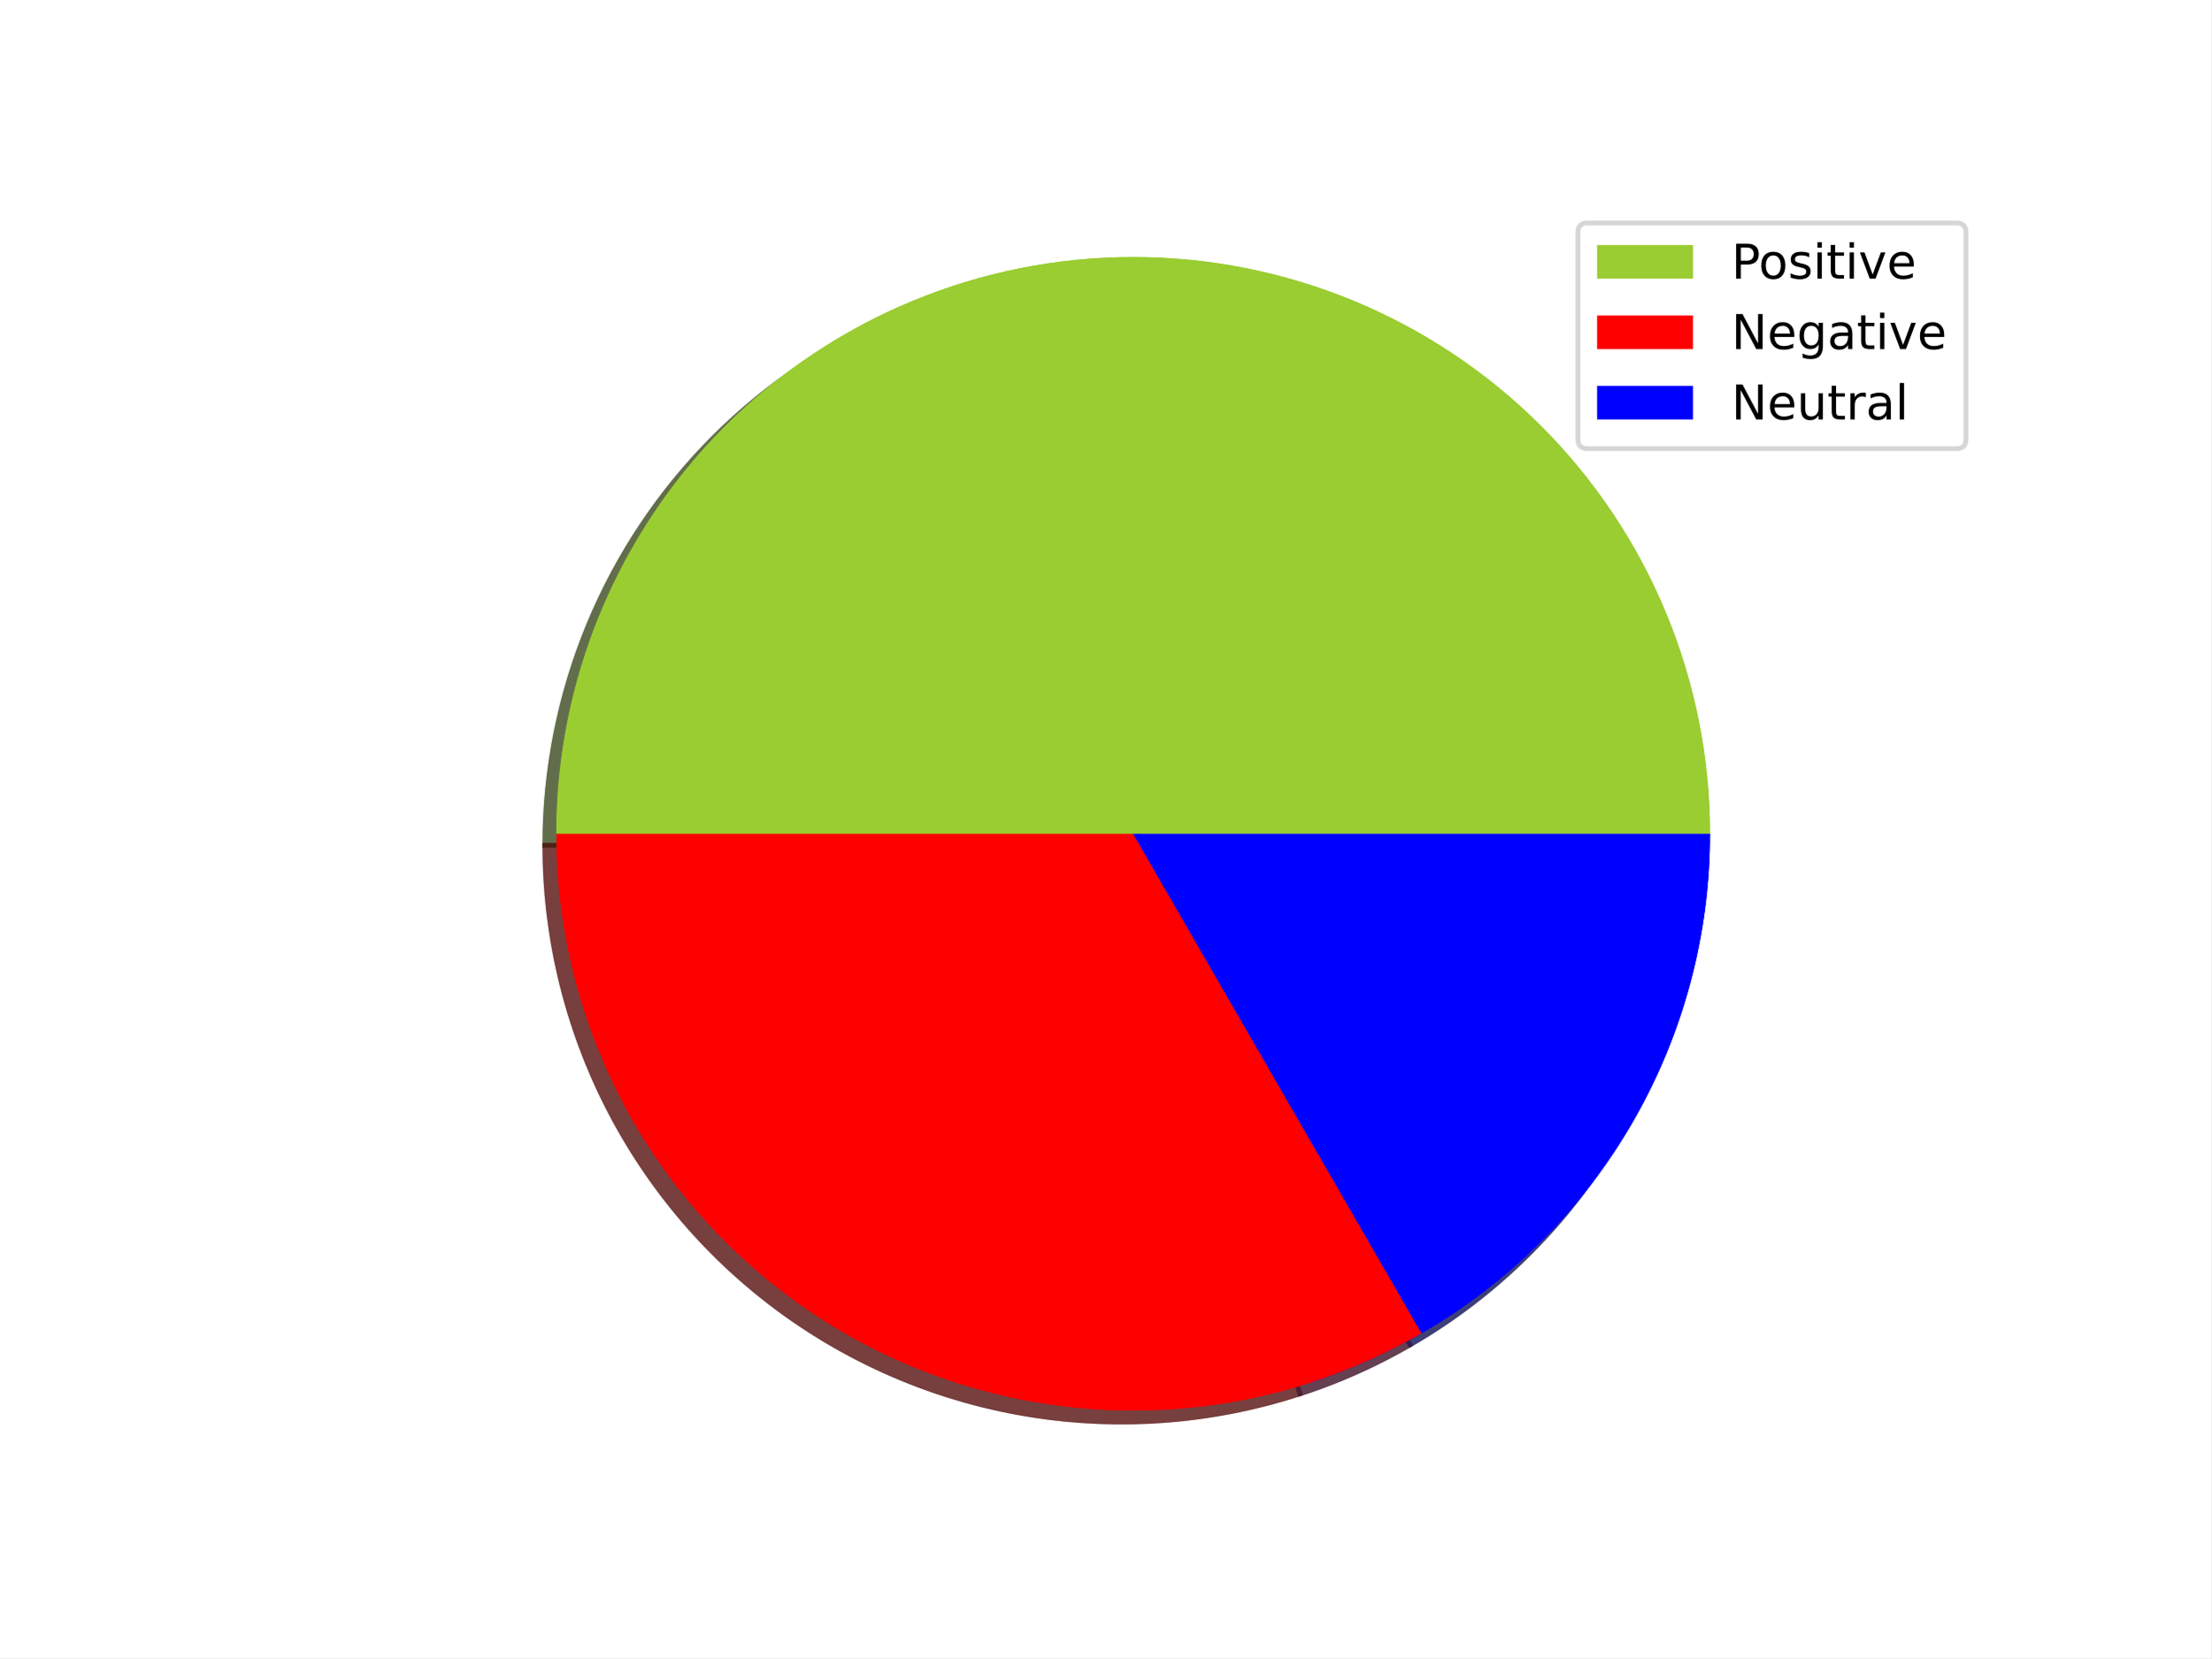
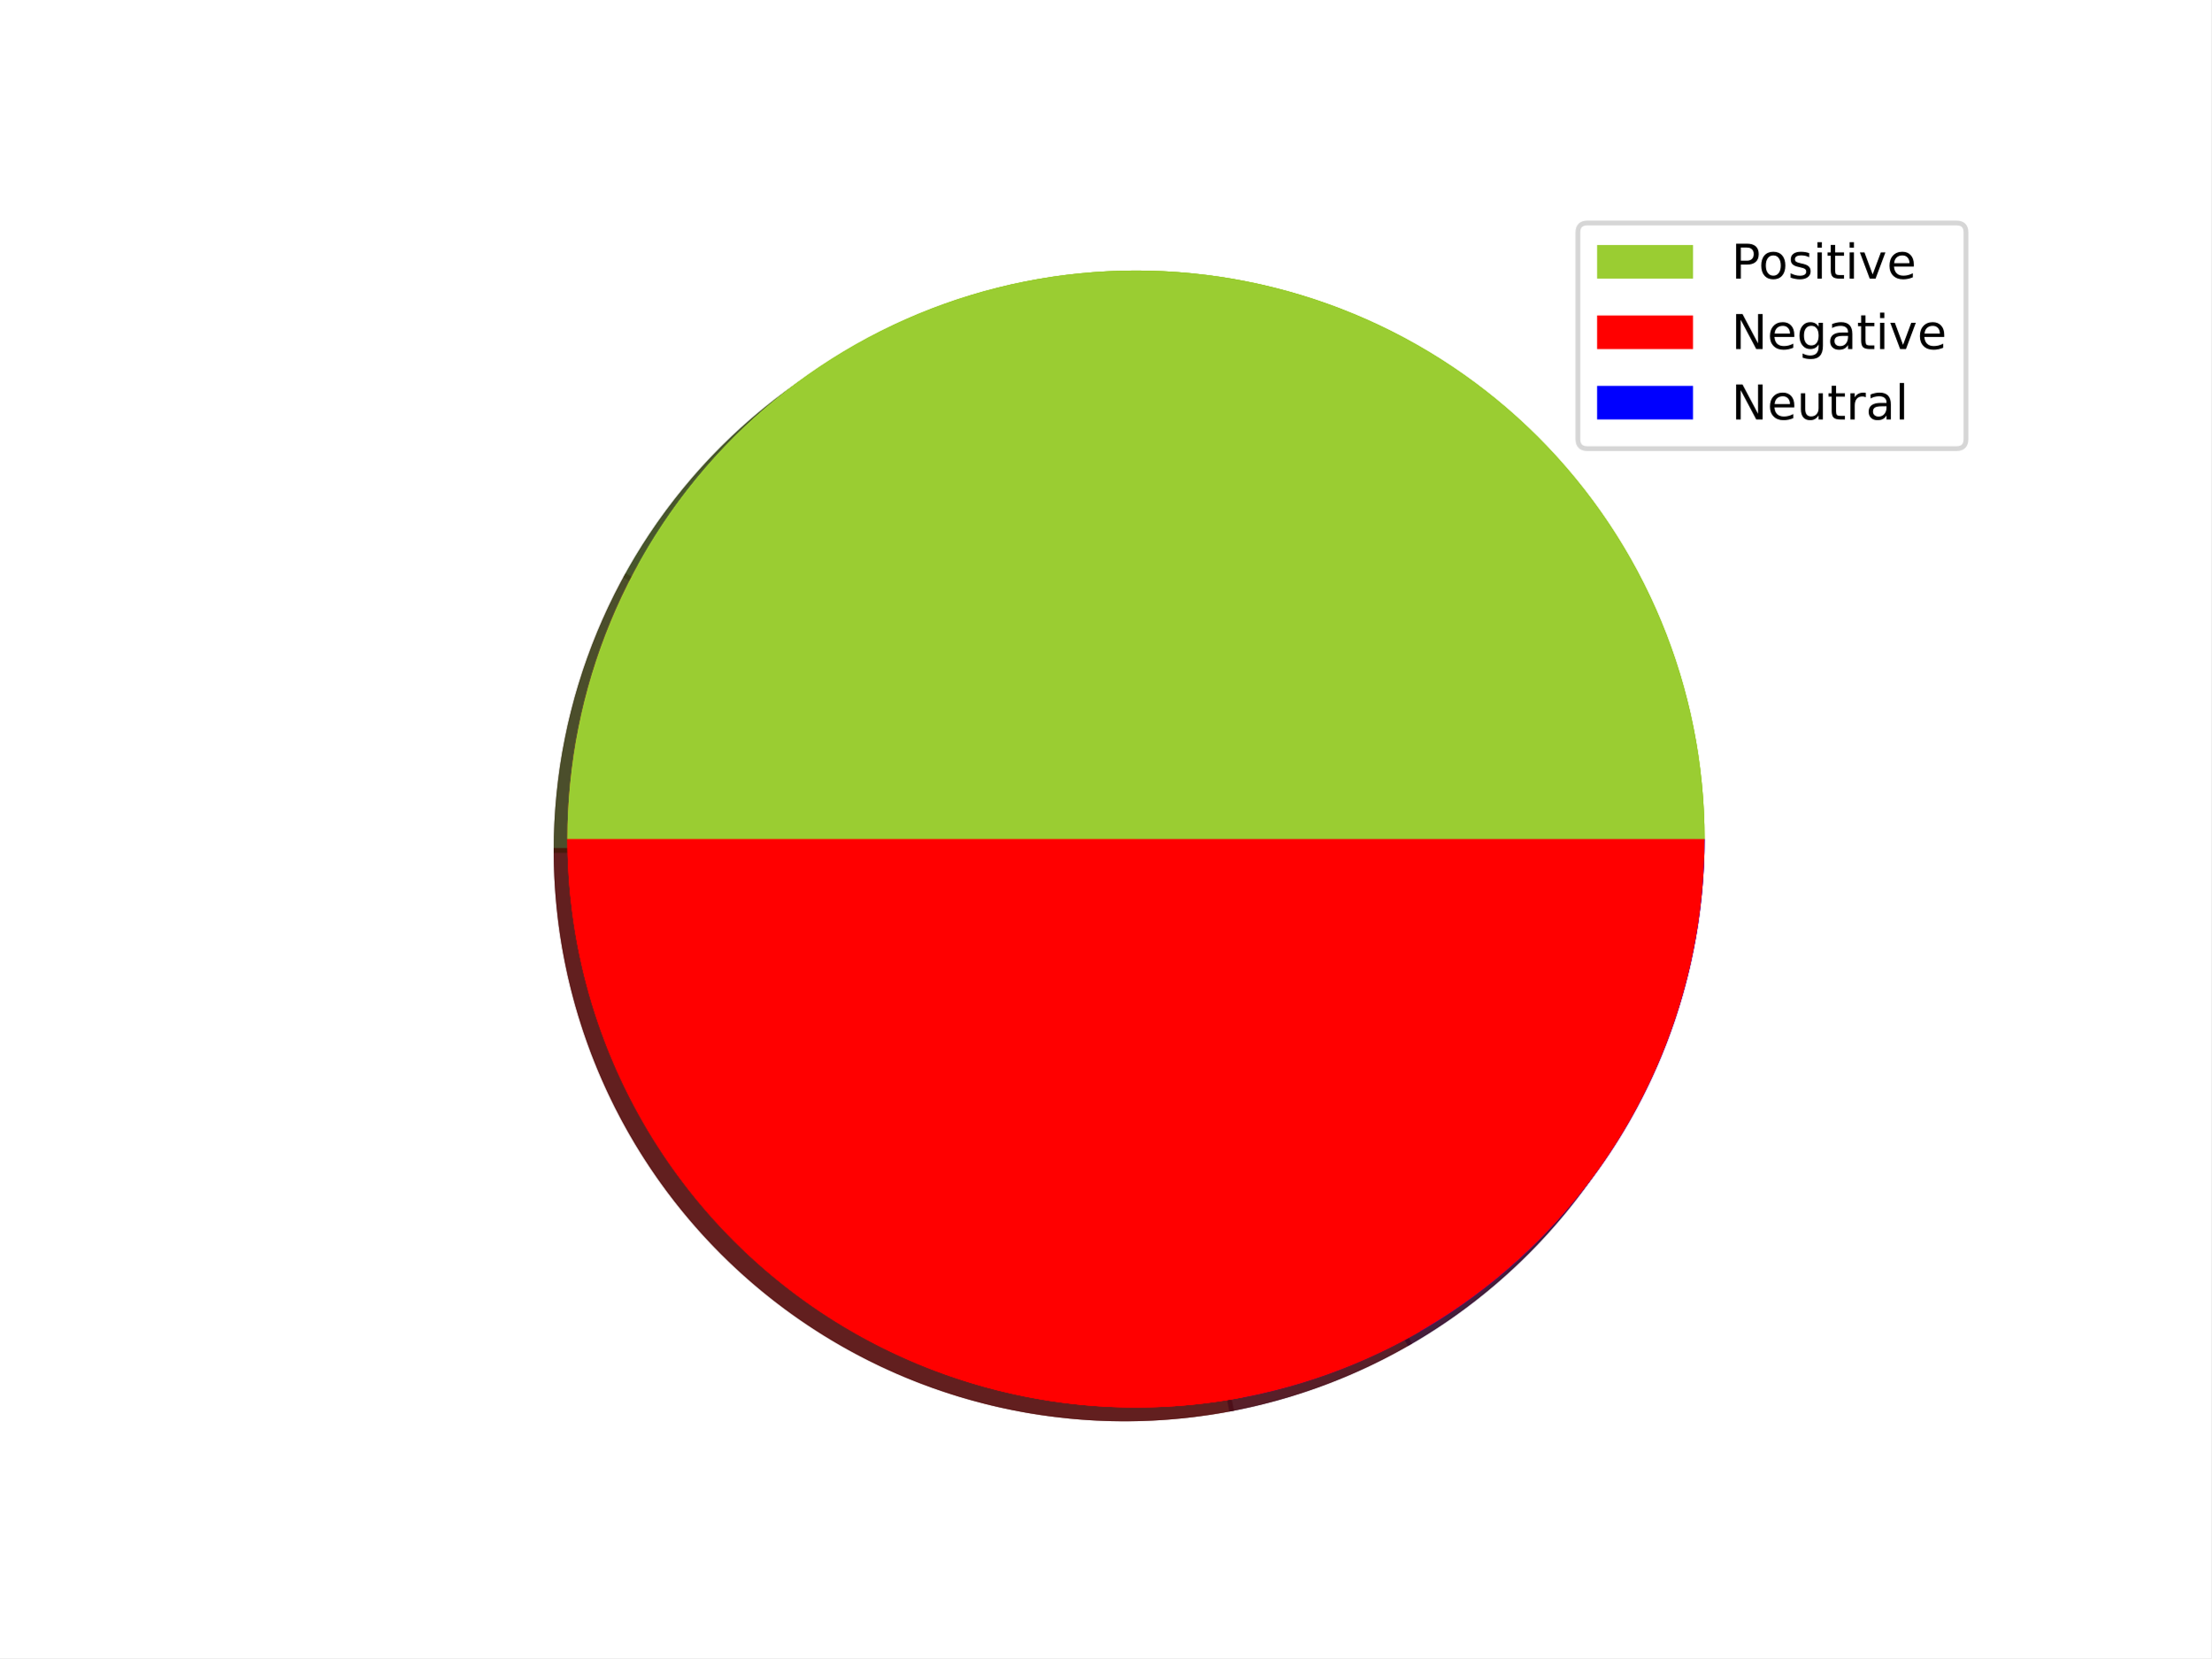
<svg xmlns="http://www.w3.org/2000/svg" xmlns:xlink="http://www.w3.org/1999/xlink" height="345.6pt" version="1.1" viewBox="0 0 460.8 345.6" width="460.8pt">
  <defs>
    <style type="text/css">*{stroke-linecap:butt;stroke-linejoin:round;}</style>
  </defs>
  <g id="figure_1">
    <g id="patch_1">
      <path d="M 0 345.6  L 460.8 345.6  L 460.8 0  L 0 0  z " style="fill:#ffffff;" />
    </g>
    <g id="axes_1">
      <g id="patch_2">
-         <path d="M 353.972 176.189  C 353.972 144.317 341.298 113.719 318.761 91.183  C 296.225 68.647 265.627 55.972 233.756 55.972  C 201.885 55.972 171.286 68.647 148.75 91.183  C 126.214 113.719 113.539 144.317 113.539 176.189  L 233.756 176.189  L 353.972 176.189  z " style="fill:#2e3e0f;opacity:0.5;stroke:#2e3e0f;stroke-linejoin:miter;" />
+         <path d="M 352.874 177.249  C 352.874 150.956 344.123 125.397 328.008 104.622  C 311.894 83.847 289.314 69.015 263.848 62.477  C 238.381 55.938 211.449 58.058 187.319 68.499  C 163.189 78.941 143.208 97.123 130.541 120.163  L 234.379 177.249  L 352.874 177.249  z " style="fill:#2e3e0f;opacity:0.5;stroke:#2e3e0f;stroke-linejoin:miter;" />
      </g>
      <g id="patch_3">
-         <path d="M 113.539 176.189  C 113.539 195.159 118.03 213.863 126.642 230.766  C 135.255 247.668 147.747 262.295 163.094 273.446  C 178.442 284.596 196.213 291.957 214.95 294.925  C 233.687 297.892 252.863 296.383 270.905 290.521  L 233.756 176.189  L 113.539 176.189  z " style="fill:#4c0000;opacity:0.5;stroke:#4c0000;stroke-linejoin:miter;" />
+         <path d="M 130.541 120.163  C 119.71 139.866 114.706 162.25 116.118 184.689  C 117.53 207.128 125.299 228.709 138.515 246.898  C 151.73 265.088 169.854 279.146 190.758 287.423  C 211.663 295.699 234.498 297.858 256.583 293.645  L 234.379 177.249  L 130.541 120.163  z " style="fill:#4c0000;opacity:0.5;stroke:#4c0000;stroke-linejoin:miter;" />
      </g>
      <g id="patch_4">
-         <path d="M 270.905 290.521  C 295.045 282.677 316.093 267.385 331.013 246.85  C 345.933 226.314 353.972 201.572 353.972 176.189  L 233.756 176.189  L 270.905 290.521  z " style="fill:#00004c;opacity:0.5;stroke:#00004c;stroke-linejoin:miter;" />
+         <path d="M 256.583 293.645  C 283.662 288.479 308.109 274.022 325.681 252.78  C 343.253 231.539 352.874 204.817 352.874 177.249  L 234.379 177.249  L 256.583 293.645  z " style="fill:#00004c;opacity:0.5;stroke:#00004c;stroke-linejoin:miter;" />
      </g>
      <g id="patch_5">
-         <path d="M 353.972 176.189  C 353.972 144.317 341.298 113.719 318.761 91.183  C 296.225 68.647 265.627 55.972 233.756 55.972  C 201.885 55.972 171.286 68.647 148.75 91.183  C 126.214 113.719 113.539 144.317 113.539 176.189  L 233.756 176.189  L 353.972 176.189  z " style="fill:#2e3e0f;opacity:0.5;stroke:#2e3e0f;stroke-linejoin:miter;" />
+         <path d="M 352.874 177.249  C 352.874 145.834 340.381 115.674 318.168 93.46  C 295.954 71.247 265.794 58.754 234.379 58.754  C 202.964 58.754 172.804 71.247 150.59 93.46  C 128.377 115.674 115.884 145.834 115.884 177.249  L 234.379 177.249  L 352.874 177.249  z " style="fill:#2e3e0f;opacity:0.5;stroke:#2e3e0f;stroke-linejoin:miter;" />
      </g>
      <g id="patch_6">
-         <path d="M 113.539 176.189  C 113.539 197.289 119.095 218.023 129.645 236.297  C 140.196 254.57 155.374 269.748 173.648 280.299  C 191.921 290.849 212.655 296.405 233.756 296.405  C 254.856 296.405 275.59 290.849 293.864 280.299  L 233.756 176.189  L 113.539 176.189  z " style="fill:#4c0000;opacity:0.5;stroke:#4c0000;stroke-linejoin:miter;" />
+         <path d="M 115.884 177.249  C 115.884 198.047 121.36 218.484 131.759 236.496  C 142.159 254.508 157.119 269.469 175.132 279.868  C 193.144 290.268 213.58 295.744 234.379 295.744  C 255.178 295.744 275.614 290.268 293.627 279.868  L 234.379 177.249  L 115.884 177.249  z " style="fill:#4c0000;opacity:0.5;stroke:#4c0000;stroke-linejoin:miter;" />
      </g>
      <g id="patch_7">
-         <path d="M 293.864 280.299  C 312.138 269.748 327.316 254.57 337.866 236.297  C 348.416 218.023 353.972 197.289 353.972 176.189  L 233.756 176.189  L 293.864 280.299  z " style="fill:#00004c;opacity:0.5;stroke:#00004c;stroke-linejoin:miter;" />
+         <path d="M 293.627 279.868  C 311.639 269.469 326.599 254.508 336.999 236.496  C 347.398 218.484 352.874 198.047 352.874 177.249  L 234.379 177.249  L 293.627 279.868  z " style="fill:#00004c;opacity:0.5;stroke:#00004c;stroke-linejoin:miter;" />
      </g>
      <g id="patch_8">
-         <path d="M 356.376 173.784  C 356.376 141.913 343.702 111.315 321.166 88.779  C 298.629 66.242 268.031 53.568 236.16 53.568  C 204.289 53.568 173.691 66.242 151.154 88.779  C 128.618 111.315 115.944 141.913 115.944 173.784  L 236.16 173.784  L 356.376 173.784  z " style="fill:#9acd32;" />
+         <path d="M 352.874 177.249  C 352.874 145.834 340.381 115.674 318.168 93.46  C 295.954 71.247 265.794 58.754 234.379 58.754  C 202.964 58.754 172.804 71.247 150.59 93.46  C 128.377 115.674 115.884 145.834 115.884 177.249  L 234.379 177.249  L 352.874 177.249  z " style="fill:#2e3e0f;opacity:0.5;stroke:#2e3e0f;stroke-linejoin:miter;" />
      </g>
      <g id="patch_9">
-         <path d="M 115.944 173.784  C 115.944 192.755 120.434 211.458 129.047 228.361  C 137.659 245.264 150.151 259.891 165.499 271.041  C 180.846 282.192 198.617 289.553 217.354 292.52  C 236.091 295.488 255.267 293.979 273.309 288.117  L 236.16 173.784  L 115.944 173.784  z " style="fill:#ff0000;" />
+         <path d="M 115.884 177.249  C 115.884 208.664 128.377 238.824 150.59 261.037  C 172.804 283.251 202.964 295.744 234.379 295.744  C 265.794 295.744 295.954 283.251 318.168 261.037  C 340.381 238.824 352.874 208.664 352.874 177.249  L 234.379 177.249  L 115.884 177.249  z " style="fill:#4c0000;opacity:0.5;stroke:#4c0000;stroke-linejoin:miter;" />
      </g>
      <g id="patch_10">
-         <path d="M 273.309 288.117  C 297.45 280.273 318.497 264.981 333.417 244.446  C 348.337 223.91 356.376 199.167 356.376 173.784  L 236.16 173.784  L 273.309 288.117  z " style="fill:#0000ff;" />
+         <path d="M 355.244 174.879  C 355.244 148.587 346.493 123.027 330.378 102.252  C 314.264 81.477 291.684 66.645 266.217 60.107  C 240.751 53.568 213.819 55.688 189.689 66.13  C 165.559 76.571 145.577 94.753 132.911 117.793  L 236.749 174.879  L 355.244 174.879  z " style="fill:#9acd32;" />
      </g>
      <g id="patch_11">
-         <path d="M 356.376 173.784  C 356.376 141.913 343.702 111.315 321.166 88.779  C 298.629 66.242 268.031 53.568 236.16 53.568  C 204.289 53.568 173.691 66.242 151.154 88.779  C 128.618 111.315 115.944 141.913 115.944 173.784  L 236.16 173.784  L 356.376 173.784  z " style="fill:#9acd32;" />
+         <path d="M 132.911 117.793  C 122.08 137.496 117.076 159.88 118.488 182.319  C 119.9 204.758 127.669 226.339 140.884 244.528  C 154.1 262.718 172.223 276.776 193.128 285.053  C 214.033 293.329 236.867 295.488 258.953 291.275  L 236.749 174.879  L 132.911 117.793  z " style="fill:#ff0000;" />
      </g>
      <g id="patch_12">
-         <path d="M 115.944 173.784  C 115.944 194.885 121.499 215.619 132.05 233.892  C 142.6 252.166 157.778 267.344 176.052 277.895  C 194.326 288.445 215.059 294 236.16 294  C 257.261 294 277.994 288.445 296.268 277.895  L 236.16 173.784  L 115.944 173.784  z " style="fill:#ff0000;" />
+         <path d="M 258.953 291.275  C 286.032 286.109 310.478 271.652 328.051 250.41  C 345.623 229.169 355.244 202.447 355.244 174.879  L 236.749 174.879  L 258.953 291.275  z " style="fill:#0000ff;" />
      </g>
      <g id="patch_13">
-         <path d="M 296.268 277.895  C 314.542 267.344 329.72 252.166 340.27 233.892  C 350.821 215.618 356.376 194.885 356.376 173.784  L 236.16 173.784  L 296.268 277.895  z " style="fill:#0000ff;" />
+         <path d="M 355.244 174.879  C 355.244 143.464 342.751 113.304 320.538 91.09  C 298.324 68.877 268.164 56.384 236.749 56.384  C 205.334 56.384 175.174 68.877 152.96 91.09  C 130.747 113.304 118.254 143.464 118.254 174.879  L 236.749 174.879  L 355.244 174.879  z " style="fill:#9acd32;" />
+       </g>
+       <g id="patch_14">
+         <path d="M 118.254 174.879  C 118.254 195.678 123.73 216.114 134.129 234.126  C 144.529 252.139 159.489 267.099 177.501 277.499  C 195.514 287.898 215.95 293.374 236.749 293.374  C 257.548 293.374 277.984 287.898 295.996 277.499  L 236.749 174.879  L 118.254 174.879  z " style="fill:#ff0000;" />
+       </g>
+       <g id="patch_15">
+         <path d="M 295.996 277.499  C 314.009 267.099 328.969 252.139 339.369 234.126  C 349.768 216.114 355.244 195.678 355.244 174.879  L 236.749 174.879  L 295.996 277.499  z " style="fill:#0000ff;" />
+       </g>
+       <g id="patch_16">
+         <path d="M 355.244 174.879  C 355.244 143.464 342.751 113.304 320.538 91.09  C 298.324 68.877 268.164 56.384 236.749 56.384  C 205.334 56.384 175.174 68.877 152.96 91.09  C 130.747 113.304 118.254 143.464 118.254 174.879  L 236.749 174.879  L 355.244 174.879  z " style="fill:#9acd32;" />
+       </g>
+       <g id="patch_17">
+         <path d="M 118.254 174.879  C 118.254 206.294 130.747 236.454 152.96 258.668  C 175.174 280.881 205.334 293.374 236.749 293.374  C 268.164 293.374 298.324 280.881 320.538 258.668  C 342.751 236.454 355.244 206.294 355.244 174.879  L 236.749 174.879  L 118.254 174.879  z " style="fill:#ff0000;" />
      </g>
      <g id="matplotlib.axis_1" />
      <g id="matplotlib.axis_2" />
      <g id="legend_1">
-         <g id="patch_14">
+         <g id="patch_18">
          <path d="M 330.839 93.506  L 407.72 93.506  Q 409.72 93.506 409.72 91.506  L 409.72 48.472  Q 409.72 46.472 407.72 46.472  L 330.839 46.472  Q 328.839 46.472 328.839 48.472  L 328.839 91.506  Q 328.839 93.506 330.839 93.506  z " style="fill:#ffffff;opacity:0.8;stroke:#cccccc;stroke-linejoin:miter;" />
        </g>
-         <g id="patch_15">
+         <g id="patch_19">
          <path d="M 332.839 58.07  L 352.839 58.07  L 352.839 51.07  L 332.839 51.07  z " style="fill:#9acd32;" />
        </g>
        <g id="text_1">
          <g transform="translate(360.8388 58.07044)scale(0.1 -0.1)">
            <defs>
              <path d="M 1259 4147  L 1259 2394  L 2053 2394  Q 2494 2394 2734 2622  Q 2975 2850 2975 3272  Q 2975 3691 2734 3919  Q 2494 4147 2053 4147  L 1259 4147  z M 628 4666  L 2053 4666  Q 2838 4666 3239 4311  Q 3641 3956 3641 3272  Q 3641 2581 3239 2228  Q 2838 1875 2053 1875  L 1259 1875  L 1259 0  L 628 0  L 628 4666  z " id="DejaVuSans-50" transform="scale(0.015625)" />
              <path d="M 1959 3097  Q 1497 3097 1228 2736  Q 959 2375 959 1747  Q 959 1119 1226 758  Q 1494 397 1959 397  Q 2419 397 2687 759  Q 2956 1122 2956 1747  Q 2956 2369 2687 2733  Q 2419 3097 1959 3097  z M 1959 3584  Q 2709 3584 3137 3096  Q 3566 2609 3566 1747  Q 3566 888 3137 398  Q 2709 -91 1959 -91  Q 1206 -91 779 398  Q 353 888 353 1747  Q 353 2609 779 3096  Q 1206 3584 1959 3584  z " id="DejaVuSans-6f" transform="scale(0.015625)" />
              <path d="M 2834 3397  L 2834 2853  Q 2591 2978 2328 3040  Q 2066 3103 1784 3103  Q 1356 3103 1142 2972  Q 928 2841 928 2578  Q 928 2378 1081 2264  Q 1234 2150 1697 2047  L 1894 2003  Q 2506 1872 2764 1633  Q 3022 1394 3022 966  Q 3022 478 2636 193  Q 2250 -91 1575 -91  Q 1294 -91 989 -36  Q 684 19 347 128  L 347 722  Q 666 556 975 473  Q 1284 391 1588 391  Q 1994 391 2212 530  Q 2431 669 2431 922  Q 2431 1156 2273 1281  Q 2116 1406 1581 1522  L 1381 1569  Q 847 1681 609 1914  Q 372 2147 372 2553  Q 372 3047 722 3315  Q 1072 3584 1716 3584  Q 2034 3584 2315 3537  Q 2597 3491 2834 3397  z " id="DejaVuSans-73" transform="scale(0.015625)" />
              <path d="M 603 3500  L 1178 3500  L 1178 0  L 603 0  L 603 3500  z M 603 4863  L 1178 4863  L 1178 4134  L 603 4134  L 603 4863  z " id="DejaVuSans-69" transform="scale(0.015625)" />
              <path d="M 1172 4494  L 1172 3500  L 2356 3500  L 2356 3053  L 1172 3053  L 1172 1153  Q 1172 725 1289 603  Q 1406 481 1766 481  L 2356 481  L 2356 0  L 1766 0  Q 1100 0 847 248  Q 594 497 594 1153  L 594 3053  L 172 3053  L 172 3500  L 594 3500  L 594 4494  L 1172 4494  z " id="DejaVuSans-74" transform="scale(0.015625)" />
              <path d="M 191 3500  L 800 3500  L 1894 563  L 2988 3500  L 3597 3500  L 2284 0  L 1503 0  L 191 3500  z " id="DejaVuSans-76" transform="scale(0.015625)" />
              <path d="M 3597 1894  L 3597 1613  L 953 1613  Q 991 1019 1311 708  Q 1631 397 2203 397  Q 2534 397 2845 478  Q 3156 559 3463 722  L 3463 178  Q 3153 47 2828 -22  Q 2503 -91 2169 -91  Q 1331 -91 842 396  Q 353 884 353 1716  Q 353 2575 817 3079  Q 1281 3584 2069 3584  Q 2775 3584 3186 3129  Q 3597 2675 3597 1894  z M 3022 2063  Q 3016 2534 2758 2815  Q 2500 3097 2075 3097  Q 1594 3097 1305 2825  Q 1016 2553 972 2059  L 3022 2063  z " id="DejaVuSans-65" transform="scale(0.015625)" />
            </defs>
            <use xlink:href="#DejaVuSans-50" />
            <use x="56.678" xlink:href="#DejaVuSans-6f" />
            <use x="117.859" xlink:href="#DejaVuSans-73" />
            <use x="169.959" xlink:href="#DejaVuSans-69" />
            <use x="197.742" xlink:href="#DejaVuSans-74" />
            <use x="236.951" xlink:href="#DejaVuSans-69" />
            <use x="264.734" xlink:href="#DejaVuSans-76" />
            <use x="323.914" xlink:href="#DejaVuSans-65" />
          </g>
        </g>
-         <g id="patch_16">
+         <g id="patch_20">
          <path d="M 332.839 72.749  L 352.839 72.749  L 352.839 65.749  L 332.839 65.749  z " style="fill:#ff0000;" />
        </g>
        <g id="text_2">
          <g transform="translate(360.8388 72.74856)scale(0.1 -0.1)">
            <defs>
              <path d="M 628 4666  L 1478 4666  L 3547 763  L 3547 4666  L 4159 4666  L 4159 0  L 3309 0  L 1241 3903  L 1241 0  L 628 0  L 628 4666  z " id="DejaVuSans-4e" transform="scale(0.015625)" />
              <path d="M 2906 1791  Q 2906 2416 2648 2759  Q 2391 3103 1925 3103  Q 1463 3103 1205 2759  Q 947 2416 947 1791  Q 947 1169 1205 825  Q 1463 481 1925 481  Q 2391 481 2648 825  Q 2906 1169 2906 1791  z M 3481 434  Q 3481 -459 3084 -895  Q 2688 -1331 1869 -1331  Q 1566 -1331 1297 -1286  Q 1028 -1241 775 -1147  L 775 -588  Q 1028 -725 1275 -790  Q 1522 -856 1778 -856  Q 2344 -856 2625 -561  Q 2906 -266 2906 331  L 2906 616  Q 2728 306 2450 153  Q 2172 0 1784 0  Q 1141 0 747 490  Q 353 981 353 1791  Q 353 2603 747 3093  Q 1141 3584 1784 3584  Q 2172 3584 2450 3431  Q 2728 3278 2906 2969  L 2906 3500  L 3481 3500  L 3481 434  z " id="DejaVuSans-67" transform="scale(0.015625)" />
              <path d="M 2194 1759  Q 1497 1759 1228 1600  Q 959 1441 959 1056  Q 959 750 1161 570  Q 1363 391 1709 391  Q 2188 391 2477 730  Q 2766 1069 2766 1631  L 2766 1759  L 2194 1759  z M 3341 1997  L 3341 0  L 2766 0  L 2766 531  Q 2569 213 2275 61  Q 1981 -91 1556 -91  Q 1019 -91 701 211  Q 384 513 384 1019  Q 384 1609 779 1909  Q 1175 2209 1959 2209  L 2766 2209  L 2766 2266  Q 2766 2663 2505 2880  Q 2244 3097 1772 3097  Q 1472 3097 1187 3025  Q 903 2953 641 2809  L 641 3341  Q 956 3463 1253 3523  Q 1550 3584 1831 3584  Q 2591 3584 2966 3190  Q 3341 2797 3341 1997  z " id="DejaVuSans-61" transform="scale(0.015625)" />
            </defs>
            <use xlink:href="#DejaVuSans-4e" />
            <use x="74.805" xlink:href="#DejaVuSans-65" />
            <use x="136.328" xlink:href="#DejaVuSans-67" />
            <use x="199.805" xlink:href="#DejaVuSans-61" />
            <use x="261.084" xlink:href="#DejaVuSans-74" />
            <use x="300.293" xlink:href="#DejaVuSans-69" />
            <use x="328.076" xlink:href="#DejaVuSans-76" />
            <use x="387.256" xlink:href="#DejaVuSans-65" />
          </g>
        </g>
-         <g id="patch_17">
+         <g id="patch_21">
          <path d="M 332.839 87.427  L 352.839 87.427  L 352.839 80.427  L 332.839 80.427  z " style="fill:#0000ff;" />
        </g>
        <g id="text_3">
          <g transform="translate(360.8388 87.42669)scale(0.1 -0.1)">
            <defs>
              <path d="M 544 1381  L 544 3500  L 1119 3500  L 1119 1403  Q 1119 906 1312 657  Q 1506 409 1894 409  Q 2359 409 2629 706  Q 2900 1003 2900 1516  L 2900 3500  L 3475 3500  L 3475 0  L 2900 0  L 2900 538  Q 2691 219 2414 64  Q 2138 -91 1772 -91  Q 1169 -91 856 284  Q 544 659 544 1381  z M 1991 3584  L 1991 3584  z " id="DejaVuSans-75" transform="scale(0.015625)" />
              <path d="M 2631 2963  Q 2534 3019 2420 3045  Q 2306 3072 2169 3072  Q 1681 3072 1420 2755  Q 1159 2438 1159 1844  L 1159 0  L 581 0  L 581 3500  L 1159 3500  L 1159 2956  Q 1341 3275 1631 3429  Q 1922 3584 2338 3584  Q 2397 3584 2469 3576  Q 2541 3569 2628 3553  L 2631 2963  z " id="DejaVuSans-72" transform="scale(0.015625)" />
              <path d="M 603 4863  L 1178 4863  L 1178 0  L 603 0  L 603 4863  z " id="DejaVuSans-6c" transform="scale(0.015625)" />
            </defs>
            <use xlink:href="#DejaVuSans-4e" />
            <use x="74.805" xlink:href="#DejaVuSans-65" />
            <use x="136.328" xlink:href="#DejaVuSans-75" />
            <use x="199.707" xlink:href="#DejaVuSans-74" />
            <use x="238.916" xlink:href="#DejaVuSans-72" />
            <use x="280.029" xlink:href="#DejaVuSans-61" />
            <use x="341.309" xlink:href="#DejaVuSans-6c" />
          </g>
        </g>
      </g>
    </g>
  </g>
</svg>
